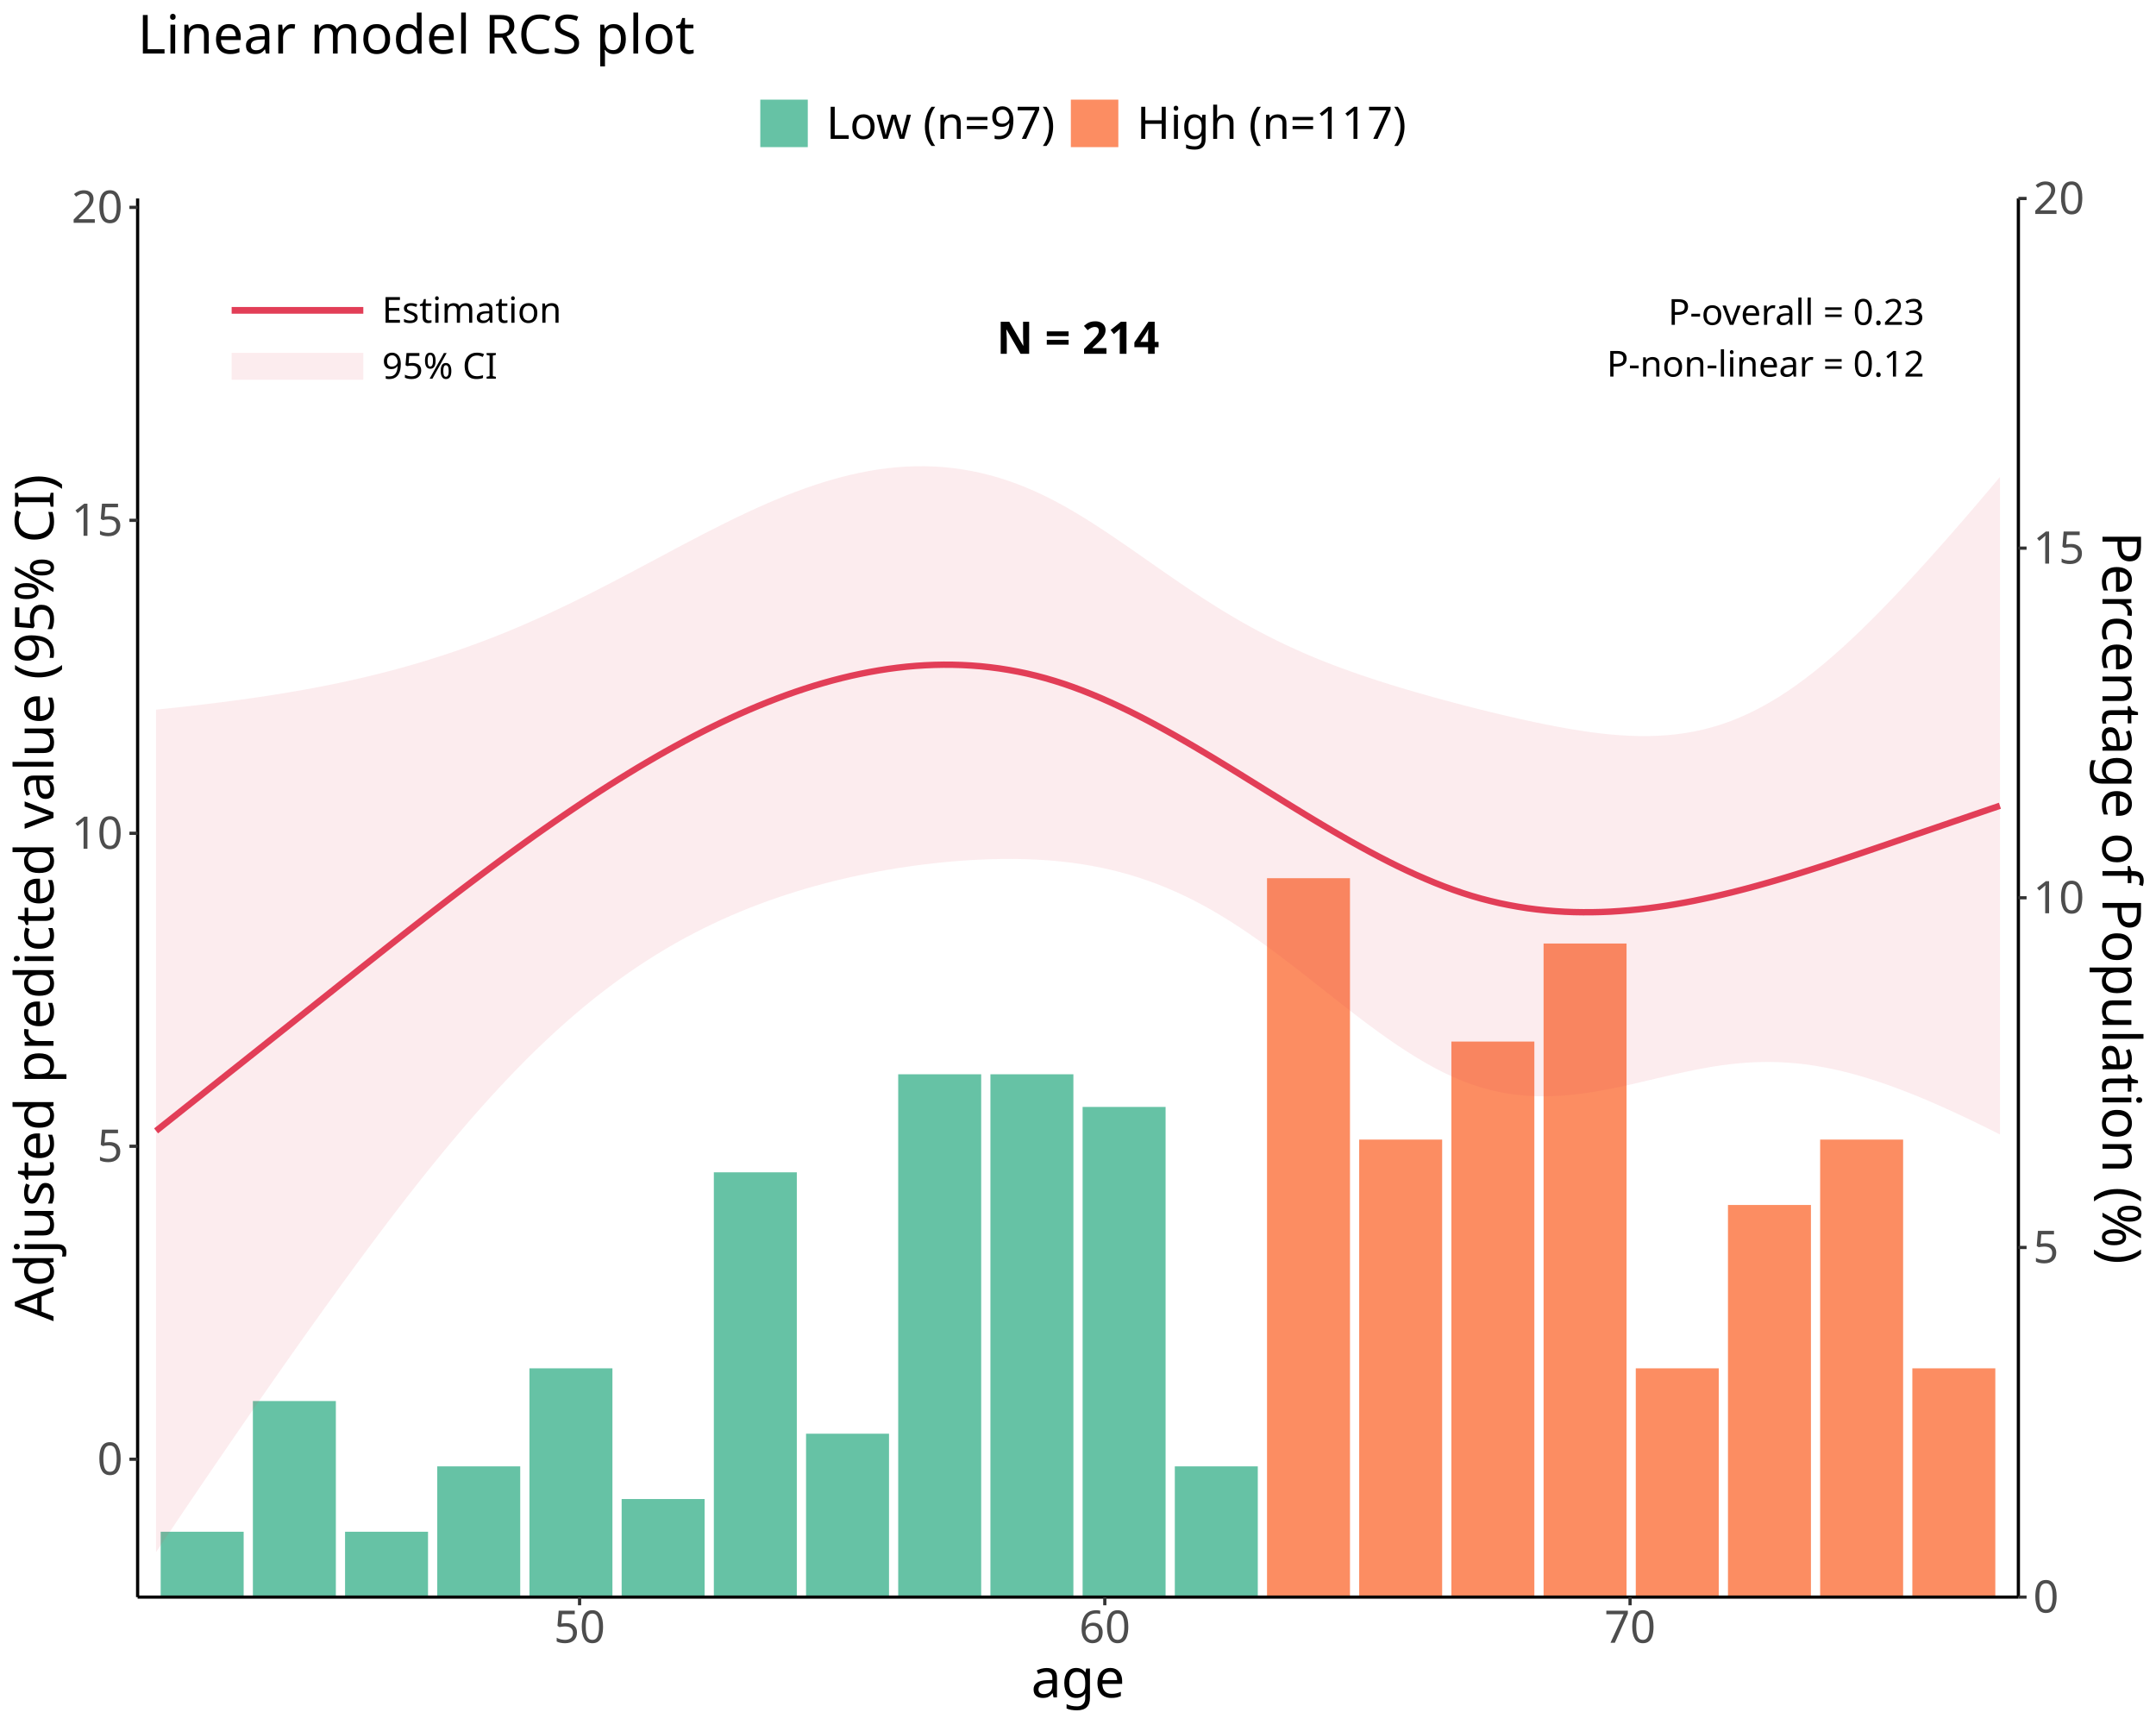
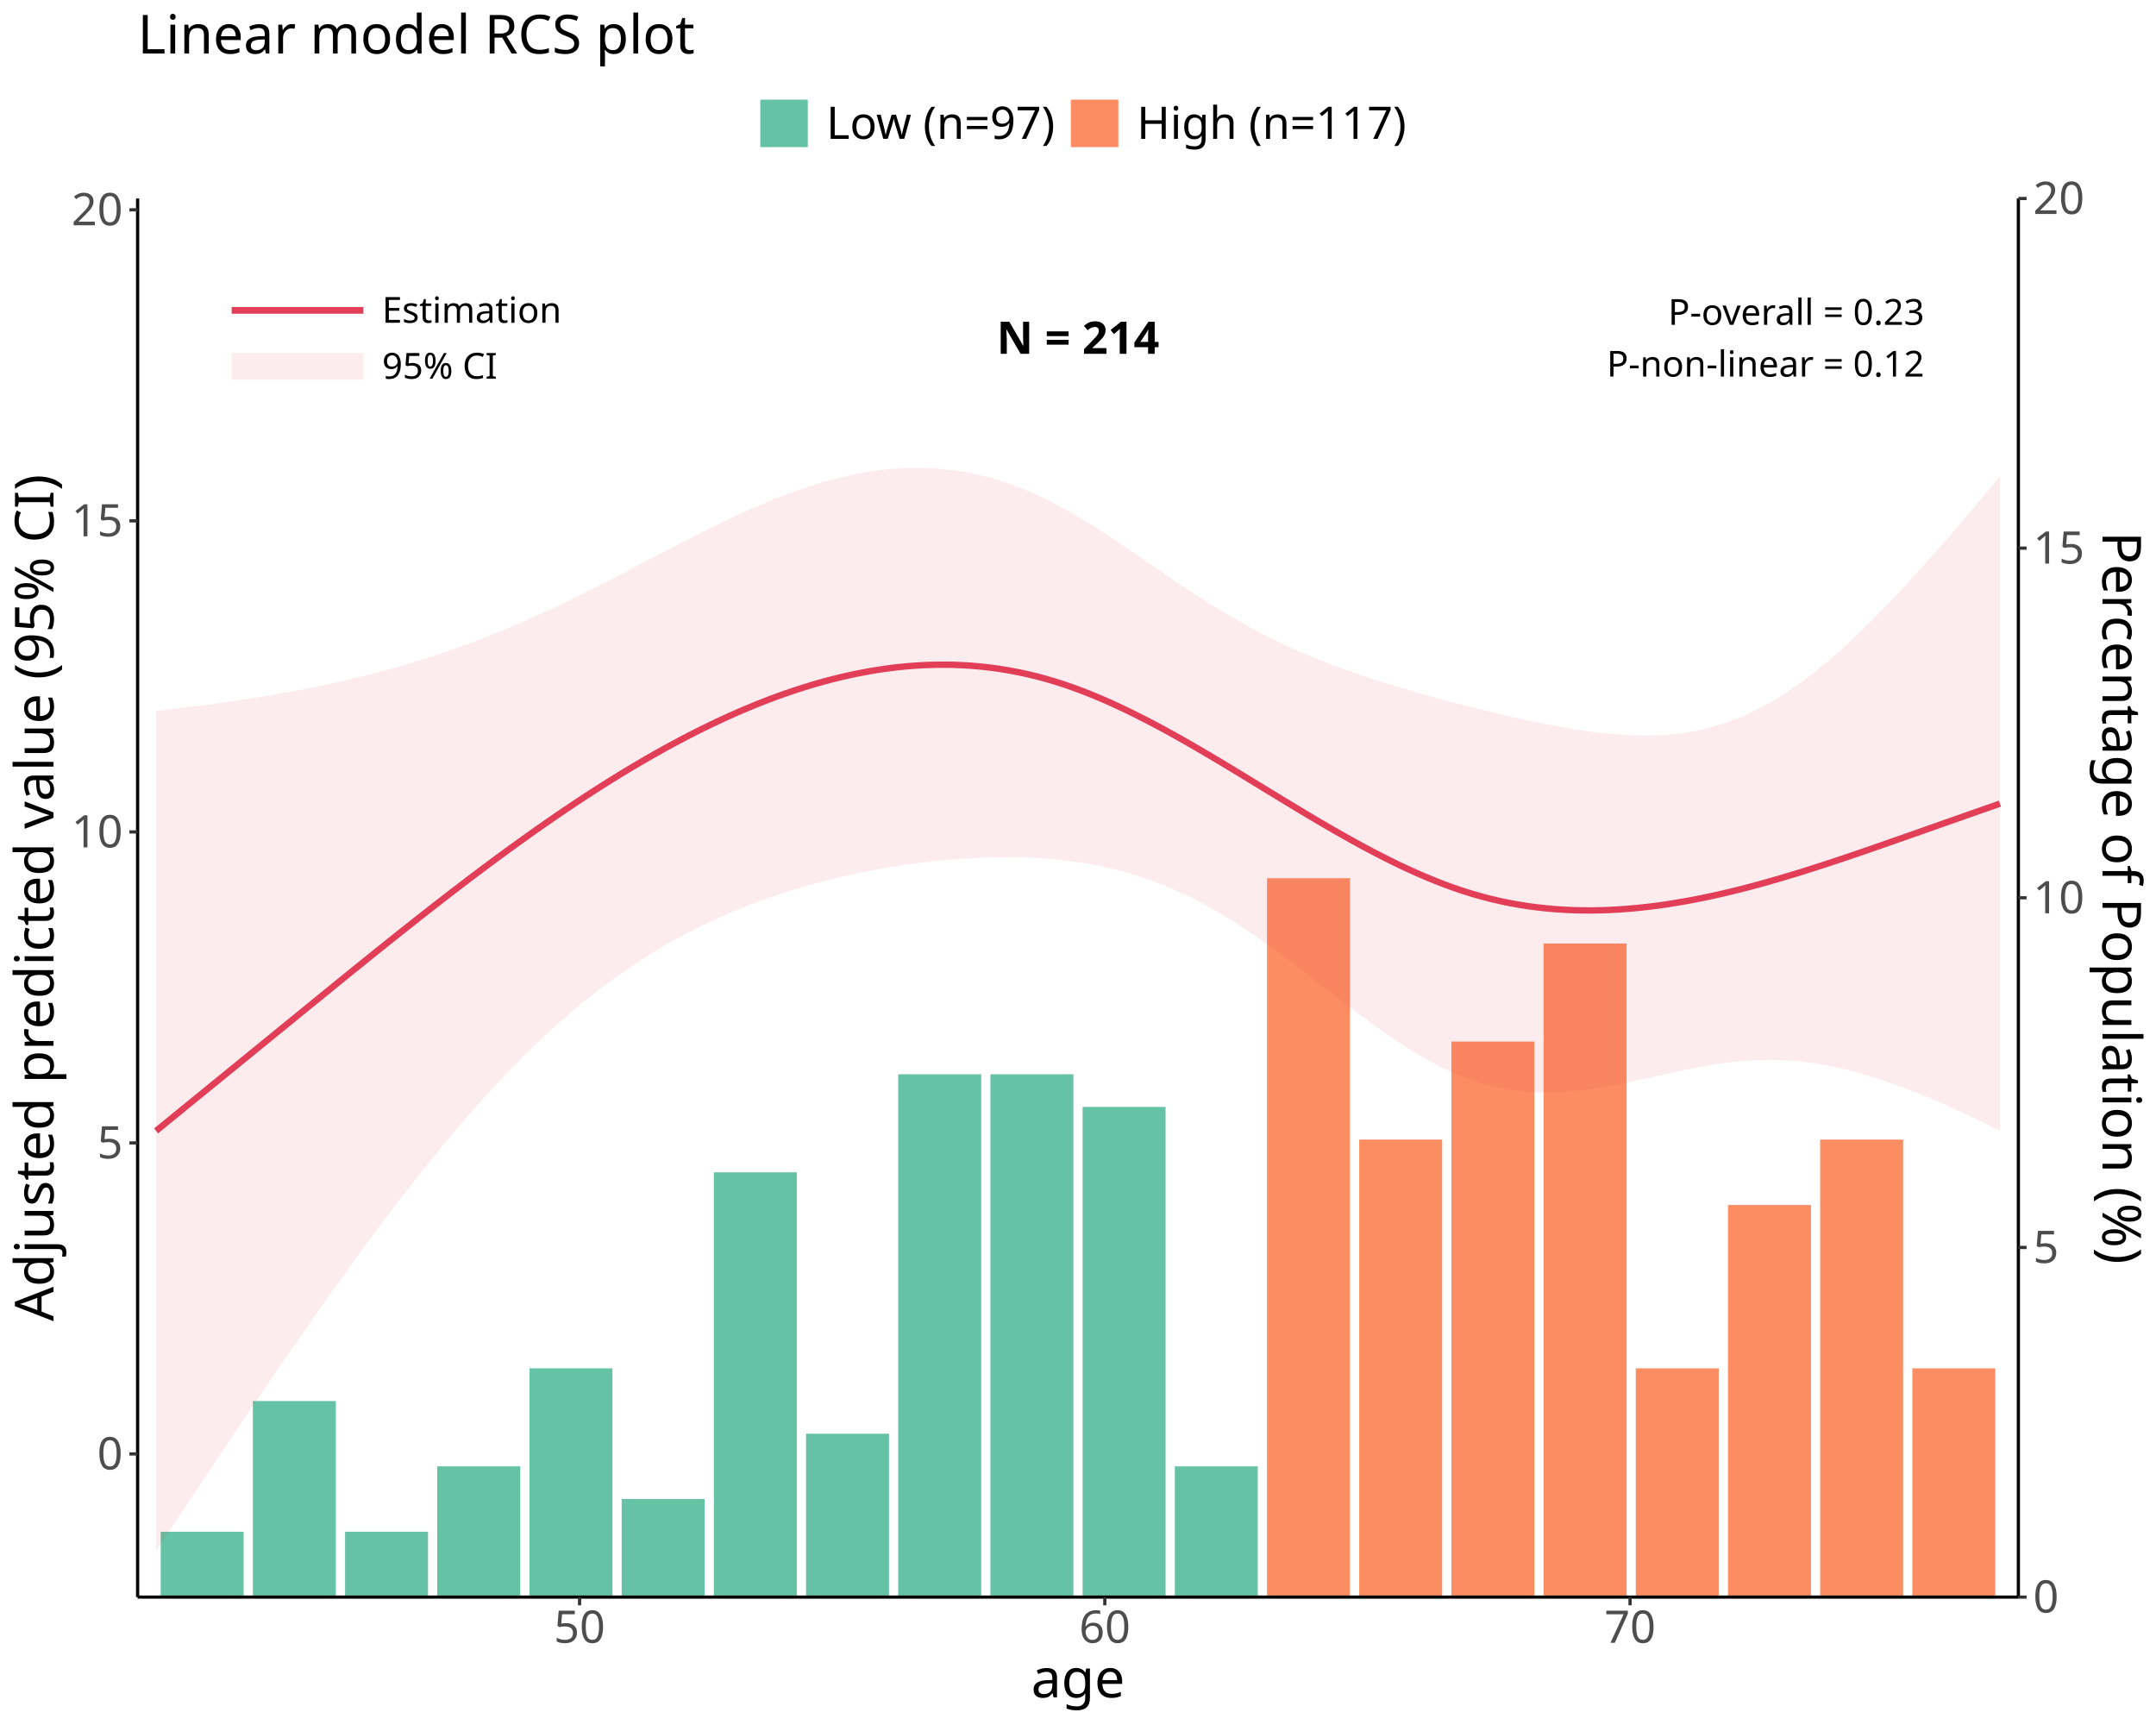
<svg xmlns="http://www.w3.org/2000/svg" class="svglite" data-engine-version="2.0" width="720.00pt" height="576.00pt" viewBox="0 0 720.00 576.00">
  <defs>
    <style type="text/css">
    .svglite line, .svglite polyline, .svglite polygon, .svglite path, .svglite rect, .svglite circle {
      fill: none;
      stroke: #000000;
      stroke-linecap: round;
      stroke-linejoin: round;
      stroke-miterlimit: 10.00;
    }
  </style>
  </defs>
  <rect width="100%" height="100%" style="stroke: none; fill: #FFFFFF;" />
  <defs>
    <clipPath id="cpMC4wMHw3MjAuMDB8MC4wMHw1NzYuMDA=">
      <rect x="0.00" y="0.00" width="720.00" height="576.00" />
    </clipPath>
  </defs>
  <g clip-path="url(#cpMC4wMHw3MjAuMDB8MC4wMHw1NzYuMDA=)">
    <rect x="0" y="0.00" width="720.00" height="576.00" style="stroke-width: 1.07; stroke: #FFFFFF; fill: #FFFFFF;" />
  </g>
  <defs>
    <clipPath id="cpNDUuOTZ8Njc0LjA0fDY2LjI4fDUzMy4yOQ==">
      <rect x="45.96" y="66.28" width="628.08" height="467.01" />
    </clipPath>
  </defs>
  <g clip-path="url(#cpNDUuOTZ8Njc0LjA0fDY2LjI4fDUzMy4yOQ==)">
    <rect x="45.96" y="66.28" width="628.08" height="467.01" style="stroke-width: 1.07; stroke: none; fill: #FFFFFF;" />
    <rect x="53.66" y="511.47" width="27.71" height="21.82" style="stroke-width: 1.07; stroke: none; stroke-linecap: butt; stroke-linejoin: miter; fill: #66C2A5;" />
    <rect x="84.45" y="467.82" width="27.71" height="65.47" style="stroke-width: 1.07; stroke: none; stroke-linecap: butt; stroke-linejoin: miter; fill: #66C2A5;" />
    <rect x="115.23" y="511.47" width="27.71" height="21.82" style="stroke-width: 1.07; stroke: none; stroke-linecap: butt; stroke-linejoin: miter; fill: #66C2A5;" />
    <rect x="146.02" y="489.64" width="27.71" height="43.65" style="stroke-width: 1.07; stroke: none; stroke-linecap: butt; stroke-linejoin: miter; fill: #66C2A5;" />
    <rect x="176.81" y="456.91" width="27.71" height="76.38" style="stroke-width: 1.07; stroke: none; stroke-linecap: butt; stroke-linejoin: miter; fill: #66C2A5;" />
    <rect x="207.60" y="500.55" width="27.71" height="32.73" style="stroke-width: 1.07; stroke: none; stroke-linecap: butt; stroke-linejoin: miter; fill: #66C2A5;" />
    <rect x="238.39" y="391.44" width="27.71" height="141.85" style="stroke-width: 1.07; stroke: none; stroke-linecap: butt; stroke-linejoin: miter; fill: #66C2A5;" />
    <rect x="269.18" y="478.73" width="27.71" height="54.56" style="stroke-width: 1.07; stroke: none; stroke-linecap: butt; stroke-linejoin: miter; fill: #66C2A5;" />
    <rect x="299.96" y="358.71" width="27.71" height="174.58" style="stroke-width: 1.07; stroke: none; stroke-linecap: butt; stroke-linejoin: miter; fill: #66C2A5;" />
    <rect x="330.75" y="358.71" width="27.71" height="174.58" style="stroke-width: 1.07; stroke: none; stroke-linecap: butt; stroke-linejoin: miter; fill: #66C2A5;" />
    <rect x="361.54" y="369.62" width="27.71" height="163.67" style="stroke-width: 1.07; stroke: none; stroke-linecap: butt; stroke-linejoin: miter; fill: #66C2A5;" />
    <rect x="392.33" y="489.64" width="27.71" height="43.65" style="stroke-width: 1.07; stroke: none; stroke-linecap: butt; stroke-linejoin: miter; fill: #66C2A5;" />
    <rect x="423.12" y="293.24" width="27.71" height="240.05" style="stroke-width: 1.07; stroke: none; stroke-linecap: butt; stroke-linejoin: miter; fill: #FC8D62;" />
    <rect x="453.90" y="380.53" width="27.71" height="152.76" style="stroke-width: 1.07; stroke: none; stroke-linecap: butt; stroke-linejoin: miter; fill: #FC8D62;" />
    <rect x="484.69" y="347.79" width="27.71" height="185.49" style="stroke-width: 1.07; stroke: none; stroke-linecap: butt; stroke-linejoin: miter; fill: #FC8D62;" />
    <rect x="515.48" y="315.06" width="27.71" height="218.23" style="stroke-width: 1.07; stroke: none; stroke-linecap: butt; stroke-linejoin: miter; fill: #FC8D62;" />
    <rect x="546.27" y="456.91" width="27.71" height="76.38" style="stroke-width: 1.07; stroke: none; stroke-linecap: butt; stroke-linejoin: miter; fill: #FC8D62;" />
    <rect x="577.06" y="402.35" width="27.71" height="130.94" style="stroke-width: 1.07; stroke: none; stroke-linecap: butt; stroke-linejoin: miter; fill: #FC8D62;" />
    <rect x="607.84" y="380.53" width="27.71" height="152.76" style="stroke-width: 1.07; stroke: none; stroke-linecap: butt; stroke-linejoin: miter; fill: #FC8D62;" />
    <rect x="638.63" y="456.91" width="27.71" height="76.38" style="stroke-width: 1.07; stroke: none; stroke-linecap: butt; stroke-linejoin: miter; fill: #FC8D62;" />
-     <polygon points="52.12,236.95 55.21,236.64 58.31,236.32 61.40,235.98 64.50,235.63 67.59,235.27 70.68,234.90 73.78,234.51 76.87,234.11 79.97,233.69 83.06,233.26 86.16,232.81 89.25,232.35 92.34,231.86 95.44,231.36 98.53,230.83 101.63,230.29 104.72,229.72 107.82,229.13 110.91,228.51 114.00,227.87 117.10,227.19 120.19,226.49 123.29,225.76 126.38,225.00 129.48,224.21 132.57,223.39 135.66,222.54 138.76,221.65 141.85,220.73 144.95,219.77 148.04,218.77 151.14,217.75 154.23,216.68 157.32,215.58 160.42,214.43 163.51,213.26 166.61,212.04 169.70,210.79 172.80,209.50 175.89,208.17 178.98,206.80 182.08,205.41 185.17,203.97 188.27,202.51 191.36,201.02 194.46,199.49 197.55,197.94 200.64,196.37 203.74,194.78 206.83,193.16 209.93,191.54 213.02,189.90 216.12,188.25 219.21,186.61 222.30,184.96 225.40,183.31 228.49,181.67 231.59,180.05 234.68,178.44 237.78,176.86 240.87,175.30 243.96,173.76 247.06,172.27 250.15,170.81 253.25,169.40 256.34,168.03 259.44,166.71 262.53,165.45 265.62,164.25 268.72,163.11 271.81,162.04 274.91,161.05 278.00,160.12 281.10,159.27 284.19,158.51 287.28,157.83 290.38,157.23 293.47,156.73 296.57,156.32 299.66,156.01 302.76,155.80 305.85,155.69 308.94,155.68 312.04,155.78 315.13,155.98 318.23,156.30 321.32,156.73 324.42,157.27 327.51,157.92 330.60,158.69 333.70,159.57 336.79,160.57 339.89,161.68 342.98,162.92 346.08,164.26 349.17,165.72 352.26,167.29 355.36,168.97 358.45,170.74 361.55,172.61 364.64,174.54 367.74,176.55 370.83,178.60 373.92,180.70 377.02,182.83 380.11,184.98 383.21,187.14 386.30,189.31 389.40,191.46 392.49,193.59 395.58,195.70 398.68,197.77 401.77,199.79 404.87,201.77 407.96,203.70 411.06,205.56 414.15,207.37 417.24,209.11 420.34,210.79 423.43,212.40 426.53,213.95 429.62,215.44 432.72,216.86 435.81,218.23 438.90,219.54 442.00,220.80 445.09,222.00 448.19,223.16 451.28,224.28 454.38,225.36 457.47,226.40 460.56,227.41 463.66,228.39 466.75,229.34 469.85,230.27 472.94,231.17 476.04,232.05 479.13,232.92 482.22,233.76 485.32,234.59 488.41,235.40 491.51,236.20 494.60,236.98 497.70,237.75 500.79,238.49 503.88,239.22 506.98,239.93 510.07,240.62 513.17,241.28 516.26,241.92 519.36,242.52 522.45,243.09 525.54,243.62 528.64,244.11 531.73,244.55 534.83,244.93 537.92,245.25 541.02,245.50 544.11,245.68 547.20,245.78 550.30,245.79 553.39,245.70 556.49,245.51 559.58,245.21 562.68,244.79 565.77,244.25 568.86,243.58 571.96,242.76 575.05,241.81 578.15,240.71 581.24,239.46 584.34,238.06 587.43,236.51 590.52,234.81 593.62,232.96 596.71,230.97 599.81,228.83 602.90,226.56 606.00,224.16 609.09,221.63 612.18,218.99 615.28,216.24 618.37,213.38 621.47,210.43 624.56,207.40 627.66,204.29 630.75,201.10 633.84,197.86 636.94,194.56 640.03,191.20 643.13,187.80 646.22,184.36 649.32,180.88 652.41,177.35 655.50,173.80 658.60,170.21 661.69,166.59 664.79,162.94 667.88,159.27 667.88,378.83 664.79,377.27 661.69,375.74 658.60,374.23 655.50,372.76 652.41,371.32 649.32,369.91 646.22,368.54 643.13,367.21 640.03,365.92 636.94,364.69 633.84,363.50 630.75,362.37 627.66,361.30 624.56,360.29 621.47,359.36 618.37,358.49 615.28,357.71 612.18,357.00 609.09,356.38 606.00,355.85 602.90,355.40 599.81,355.06 596.71,354.81 593.62,354.65 590.52,354.60 587.43,354.64 584.34,354.77 581.24,355.00 578.15,355.31 575.05,355.70 571.96,356.17 568.86,356.71 565.77,357.30 562.68,357.95 559.58,358.63 556.49,359.34 553.39,360.06 550.30,360.79 547.20,361.52 544.11,362.23 541.02,362.90 537.92,363.54 534.83,364.13 531.73,364.66 528.64,365.12 525.54,365.50 522.45,365.79 519.36,365.98 516.26,366.07 513.17,366.04 510.07,365.89 506.98,365.62 503.88,365.21 500.79,364.66 497.70,363.96 494.60,363.12 491.51,362.11 488.41,360.96 485.32,359.65 482.22,358.19 479.13,356.61 476.04,354.89 472.94,353.06 469.85,351.13 466.75,349.09 463.66,346.97 460.56,344.77 457.47,342.50 454.38,340.18 451.28,337.81 448.19,335.40 445.09,332.98 442.00,330.54 438.90,328.10 435.81,325.67 432.72,323.26 429.62,320.88 426.53,318.54 423.43,316.25 420.34,314.02 417.24,311.86 414.15,309.78 411.06,307.77 407.96,305.86 404.87,304.03 401.77,302.30 398.68,300.67 395.58,299.14 392.49,297.71 389.40,296.38 386.30,295.15 383.21,294.02 380.11,292.98 377.02,292.04 373.92,291.18 370.83,290.42 367.74,289.73 364.64,289.13 361.55,288.61 358.45,288.16 355.36,287.78 352.26,287.46 349.17,287.22 346.08,287.03 342.98,286.91 339.89,286.83 336.79,286.81 333.70,286.84 330.60,286.91 327.51,287.03 324.42,287.19 321.32,287.39 318.23,287.63 315.13,287.92 312.04,288.24 308.94,288.60 305.85,288.99 302.76,289.43 299.66,289.90 296.57,290.42 293.47,290.97 290.38,291.56 287.28,292.19 284.19,292.86 281.10,293.57 278.00,294.32 274.91,295.12 271.81,295.96 268.72,296.85 265.62,297.78 262.53,298.76 259.44,299.80 256.34,300.88 253.25,302.03 250.15,303.22 247.06,304.48 243.96,305.79 240.87,307.17 237.78,308.61 234.68,310.12 231.59,311.70 228.49,313.34 225.40,315.06 222.30,316.86 219.21,318.73 216.12,320.68 213.02,322.71 209.93,324.82 206.83,327.01 203.74,329.29 200.64,331.65 197.55,334.10 194.46,336.63 191.36,339.26 188.27,341.96 185.17,344.76 182.08,347.64 178.98,350.60 175.89,353.65 172.80,356.78 169.70,360.00 166.61,363.29 163.51,366.66 160.42,370.10 157.32,373.62 154.23,377.21 151.14,380.86 148.04,384.59 144.95,388.37 141.85,392.21 138.76,396.12 135.66,400.07 132.57,404.08 129.48,408.13 126.38,412.23 123.29,416.37 120.19,420.54 117.10,424.76 114.00,429.00 110.91,433.28 107.82,437.58 104.72,441.90 101.63,446.25 98.53,450.63 95.44,455.02 92.34,459.44 89.25,463.87 86.16,468.32 83.06,472.79 79.97,477.28 76.87,481.78 73.78,486.30 70.68,490.83 67.59,495.37 64.50,499.93 61.40,504.50 58.31,509.09 55.21,513.68 52.12,518.28 " style="stroke-width: 0.00; stroke: none; stroke-linecap: butt; fill: #E23E57; fill-opacity: 0.10;" />
-     <polyline points="52.12,236.95 55.21,236.64 58.31,236.32 61.40,235.98 64.50,235.63 67.59,235.27 70.68,234.90 73.78,234.51 76.87,234.11 79.97,233.69 83.06,233.26 86.16,232.81 89.25,232.35 92.34,231.86 95.44,231.36 98.53,230.83 101.63,230.29 104.72,229.72 107.82,229.13 110.91,228.51 114.00,227.87 117.10,227.19 120.19,226.49 123.29,225.76 126.38,225.00 129.48,224.21 132.57,223.39 135.66,222.54 138.76,221.65 141.85,220.73 144.95,219.77 148.04,218.77 151.14,217.75 154.23,216.68 157.32,215.58 160.42,214.43 163.51,213.26 166.61,212.04 169.70,210.79 172.80,209.50 175.89,208.17 178.98,206.80 182.08,205.41 185.17,203.97 188.27,202.51 191.36,201.02 194.46,199.49 197.55,197.94 200.64,196.37 203.74,194.78 206.83,193.16 209.93,191.54 213.02,189.90 216.12,188.25 219.21,186.61 222.30,184.96 225.40,183.31 228.49,181.67 231.59,180.05 234.68,178.44 237.78,176.86 240.87,175.30 243.96,173.76 247.06,172.27 250.15,170.81 253.25,169.40 256.34,168.03 259.44,166.71 262.53,165.45 265.62,164.25 268.72,163.11 271.81,162.04 274.91,161.05 278.00,160.12 281.10,159.27 284.19,158.51 287.28,157.83 290.38,157.23 293.47,156.73 296.57,156.32 299.66,156.01 302.76,155.80 305.85,155.69 308.94,155.68 312.04,155.78 315.13,155.98 318.23,156.30 321.32,156.73 324.42,157.27 327.51,157.92 330.60,158.69 333.70,159.57 336.79,160.57 339.89,161.68 342.98,162.92 346.08,164.26 349.17,165.72 352.26,167.29 355.36,168.97 358.45,170.74 361.55,172.61 364.64,174.54 367.74,176.55 370.83,178.60 373.92,180.70 377.02,182.83 380.11,184.98 383.21,187.14 386.30,189.31 389.40,191.46 392.49,193.59 395.58,195.70 398.68,197.77 401.77,199.79 404.87,201.77 407.96,203.70 411.06,205.56 414.15,207.37 417.24,209.11 420.34,210.79 423.43,212.40 426.53,213.95 429.62,215.44 432.72,216.86 435.81,218.23 438.90,219.54 442.00,220.80 445.09,222.00 448.19,223.16 451.28,224.28 454.38,225.36 457.47,226.40 460.56,227.41 463.66,228.39 466.75,229.34 469.85,230.27 472.94,231.17 476.04,232.05 479.13,232.92 482.22,233.76 485.32,234.59 488.41,235.40 491.51,236.20 494.60,236.98 497.70,237.75 500.79,238.49 503.88,239.22 506.98,239.93 510.07,240.62 513.17,241.28 516.26,241.92 519.36,242.52 522.45,243.09 525.54,243.62 528.64,244.11 531.73,244.55 534.83,244.93 537.92,245.25 541.02,245.50 544.11,245.68 547.20,245.78 550.30,245.79 553.39,245.70 556.49,245.51 559.58,245.21 562.68,244.79 565.77,244.25 568.86,243.58 571.96,242.76 575.05,241.81 578.15,240.71 581.24,239.46 584.34,238.06 587.43,236.51 590.52,234.81 593.62,232.96 596.71,230.97 599.81,228.83 602.90,226.56 606.00,224.16 609.09,221.63 612.18,218.99 615.28,216.24 618.37,213.38 621.47,210.43 624.56,207.40 627.66,204.29 630.75,201.10 633.84,197.86 636.94,194.56 640.03,191.20 643.13,187.80 646.22,184.36 649.32,180.88 652.41,177.35 655.50,173.80 658.60,170.21 661.69,166.59 664.79,162.94 667.88,159.27 " style="stroke-width: 1.07; stroke: none; stroke-linecap: butt;" />
-     <polyline points="667.88,378.83 664.79,377.27 661.69,375.74 658.60,374.23 655.50,372.76 652.41,371.32 649.32,369.91 646.22,368.54 643.13,367.21 640.03,365.92 636.94,364.69 633.84,363.50 630.75,362.37 627.66,361.30 624.56,360.29 621.47,359.36 618.37,358.49 615.28,357.71 612.18,357.00 609.09,356.38 606.00,355.85 602.90,355.40 599.81,355.06 596.71,354.81 593.62,354.65 590.52,354.60 587.43,354.64 584.34,354.77 581.24,355.00 578.15,355.31 575.05,355.70 571.96,356.17 568.86,356.71 565.77,357.30 562.68,357.95 559.58,358.63 556.49,359.34 553.39,360.06 550.30,360.79 547.20,361.52 544.11,362.23 541.02,362.90 537.92,363.54 534.83,364.13 531.73,364.66 528.64,365.12 525.54,365.50 522.45,365.79 519.36,365.98 516.26,366.07 513.17,366.04 510.07,365.89 506.98,365.62 503.88,365.21 500.79,364.66 497.70,363.96 494.60,363.12 491.51,362.11 488.41,360.96 485.32,359.65 482.22,358.19 479.13,356.61 476.04,354.89 472.94,353.06 469.85,351.13 466.75,349.09 463.66,346.97 460.56,344.77 457.47,342.50 454.38,340.18 451.28,337.81 448.19,335.40 445.09,332.98 442.00,330.54 438.90,328.10 435.81,325.67 432.72,323.26 429.62,320.88 426.53,318.54 423.43,316.25 420.34,314.02 417.24,311.86 414.15,309.78 411.06,307.77 407.96,305.86 404.87,304.03 401.77,302.30 398.68,300.67 395.58,299.14 392.49,297.71 389.40,296.38 386.30,295.15 383.21,294.02 380.11,292.98 377.02,292.04 373.92,291.18 370.83,290.42 367.74,289.73 364.64,289.13 361.55,288.61 358.45,288.16 355.36,287.78 352.26,287.46 349.17,287.22 346.08,287.03 342.98,286.91 339.89,286.83 336.79,286.81 333.70,286.84 330.60,286.91 327.51,287.03 324.42,287.19 321.32,287.39 318.23,287.63 315.13,287.92 312.04,288.24 308.94,288.60 305.85,288.99 302.76,289.43 299.66,289.90 296.57,290.42 293.47,290.97 290.38,291.56 287.28,292.19 284.19,292.86 281.10,293.57 278.00,294.32 274.91,295.12 271.81,295.96 268.72,296.85 265.62,297.78 262.53,298.76 259.44,299.80 256.34,300.88 253.25,302.03 250.15,303.22 247.06,304.48 243.96,305.79 240.87,307.17 237.78,308.61 234.68,310.12 231.59,311.70 228.49,313.34 225.40,315.06 222.30,316.86 219.21,318.73 216.12,320.68 213.02,322.71 209.93,324.82 206.83,327.01 203.74,329.29 200.64,331.65 197.55,334.10 194.46,336.63 191.36,339.26 188.27,341.96 185.17,344.76 182.08,347.64 178.98,350.60 175.89,353.65 172.80,356.78 169.70,360.00 166.61,363.29 163.51,366.66 160.42,370.10 157.32,373.62 154.23,377.21 151.14,380.86 148.04,384.59 144.95,388.37 141.85,392.21 138.76,396.12 135.66,400.07 132.57,404.08 129.48,408.13 126.38,412.23 123.29,416.37 120.19,420.54 117.10,424.76 114.00,429.00 110.91,433.28 107.82,437.58 104.72,441.90 101.63,446.25 98.53,450.63 95.44,455.02 92.34,459.44 89.25,463.87 86.16,468.32 83.06,472.79 79.97,477.28 76.87,481.78 73.78,486.30 70.68,490.83 67.59,495.37 64.50,499.93 61.40,504.50 58.31,509.09 55.21,513.68 52.12,518.28 " style="stroke-width: 1.07; stroke: none; stroke-linecap: butt;" />
-     <polyline points="52.12,377.62 55.21,375.16 58.31,372.70 61.40,370.24 64.50,367.78 67.59,365.32 70.68,362.86 73.78,360.40 76.87,357.94 79.97,355.49 83.06,353.03 86.16,350.57 89.25,348.11 92.34,345.65 95.44,343.19 98.53,340.73 101.63,338.27 104.72,335.81 107.82,333.35 110.91,330.89 114.00,328.43 117.10,325.98 120.19,323.52 123.29,321.07 126.38,318.62 129.48,316.17 132.57,313.73 135.66,311.30 138.76,308.88 141.85,306.47 144.95,304.07 148.04,301.68 151.14,299.30 154.23,296.94 157.32,294.60 160.42,292.27 163.51,289.96 166.61,287.66 169.70,285.39 172.80,283.14 175.89,280.91 178.98,278.70 182.08,276.52 185.17,274.37 188.27,272.24 191.36,270.14 194.46,268.06 197.55,266.02 200.64,264.01 203.74,262.03 206.83,260.09 209.93,258.18 213.02,256.30 216.12,254.47 219.21,252.67 222.30,250.91 225.40,249.19 228.49,247.51 231.59,245.87 234.68,244.28 237.78,242.73 240.87,241.23 243.96,239.78 247.06,238.37 250.15,237.02 253.25,235.71 256.34,234.46 259.44,233.26 262.53,232.11 265.62,231.02 268.72,229.98 271.81,229.00 274.91,228.08 278.00,227.22 281.10,226.42 284.19,225.68 287.28,225.01 290.38,224.40 293.47,223.85 296.57,223.37 299.66,222.96 302.76,222.61 305.85,222.34 308.94,222.14 312.04,222.01 315.13,221.95 318.23,221.97 321.32,222.06 324.42,222.23 327.51,222.47 330.60,222.80 333.70,223.20 336.79,223.69 339.89,224.26 342.98,224.91 346.08,225.65 349.17,226.47 352.26,227.38 355.36,228.37 358.45,229.45 361.55,230.61 364.64,231.84 367.74,233.14 370.83,234.51 373.92,235.94 377.02,237.43 380.11,238.98 383.21,240.58 386.30,242.23 389.40,243.92 392.49,245.65 395.58,247.42 398.68,249.22 401.77,251.05 404.87,252.90 407.96,254.78 411.06,256.67 414.15,258.57 417.24,260.49 420.34,262.41 423.43,264.33 426.53,266.24 429.62,268.16 432.72,270.06 435.81,271.95 438.90,273.82 442.00,275.67 445.09,277.49 448.19,279.28 451.28,281.05 454.38,282.77 457.47,284.45 460.56,286.09 463.66,287.68 466.75,289.22 469.85,290.70 472.94,292.12 476.04,293.47 479.13,294.76 482.22,295.98 485.32,297.12 488.41,298.18 491.51,299.16 494.60,300.05 497.70,300.85 500.79,301.58 503.88,302.21 506.98,302.77 510.07,303.26 513.17,303.66 516.26,303.99 519.36,304.25 522.45,304.44 525.54,304.56 528.64,304.61 531.73,304.60 534.83,304.53 537.92,304.40 541.02,304.20 544.11,303.95 547.20,303.65 550.30,303.29 553.39,302.88 556.49,302.43 559.58,301.92 562.68,301.37 565.77,300.78 568.86,300.14 571.96,299.47 575.05,298.76 578.15,298.01 581.24,297.23 584.34,296.42 587.43,295.57 590.52,294.70 593.62,293.81 596.71,292.89 599.81,291.95 602.90,290.98 606.00,290.00 609.09,289.01 612.18,288.00 615.28,286.97 618.37,285.94 621.47,284.90 624.56,283.85 627.66,282.79 630.75,281.74 633.84,280.68 636.94,279.62 640.03,278.56 643.13,277.51 646.22,276.45 649.32,275.39 652.41,274.33 655.50,273.28 658.60,272.22 661.69,271.16 664.79,270.10 667.88,269.05 " style="stroke-width: 2.13; stroke: #E23E57; stroke-linecap: butt;" />
+     <polygon points="52.12,237.36 55.21,237.02 58.31,236.66 61.40,236.29 64.50,235.91 67.59,235.52 70.68,235.11 73.78,234.69 76.87,234.26 79.97,233.80 83.06,233.33 86.16,232.85 89.25,232.34 92.34,231.82 95.44,231.27 98.53,230.70 101.63,230.11 104.72,229.50 107.82,228.86 110.91,228.19 114.00,227.50 117.10,226.78 120.19,226.04 123.29,225.26 126.38,224.46 129.48,223.63 132.57,222.76 135.66,221.86 138.76,220.93 141.85,219.97 144.95,218.97 148.04,217.94 151.14,216.88 154.23,215.78 157.32,214.64 160.42,213.47 163.51,212.26 166.61,211.01 169.70,209.74 172.80,208.42 175.89,207.07 178.98,205.69 182.08,204.28 185.17,202.84 188.27,201.36 191.36,199.86 194.46,198.34 197.55,196.79 200.64,195.22 203.74,193.64 206.83,192.04 209.93,190.43 213.02,188.81 216.12,187.19 219.21,185.57 222.30,183.96 225.40,182.35 228.49,180.75 231.59,179.17 234.68,177.60 237.78,176.07 240.87,174.56 243.96,173.08 247.06,171.64 250.15,170.24 253.25,168.88 256.34,167.58 259.44,166.32 262.53,165.13 265.62,163.99 268.72,162.92 271.81,161.91 274.91,160.98 278.00,160.12 281.10,159.33 284.19,158.63 287.28,158.01 290.38,157.48 293.47,157.04 296.57,156.69 299.66,156.43 302.76,156.27 305.85,156.21 308.94,156.26 312.04,156.40 315.13,156.65 318.23,157.01 321.32,157.47 324.42,158.04 327.51,158.73 330.60,159.52 333.70,160.43 336.79,161.44 339.89,162.57 342.98,163.81 346.08,165.16 349.17,166.62 352.26,168.18 355.36,169.85 358.45,171.61 361.55,173.45 364.64,175.37 367.74,177.34 370.83,179.37 373.92,181.44 377.02,183.53 380.11,185.65 383.21,187.77 386.30,189.90 389.40,192.01 392.49,194.10 395.58,196.17 398.68,198.20 401.77,200.20 404.87,202.14 407.96,204.03 411.06,205.87 414.15,207.64 417.24,209.36 420.34,211.01 423.43,212.60 426.53,214.13 429.62,215.59 432.72,217.00 435.81,218.35 438.90,219.64 442.00,220.89 445.09,222.08 448.19,223.24 451.28,224.34 454.38,225.41 457.47,226.45 460.56,227.45 463.66,228.42 466.75,229.36 469.85,230.28 472.94,231.18 476.04,232.05 479.13,232.91 482.22,233.75 485.32,234.57 488.41,235.37 491.51,236.16 494.60,236.93 497.70,237.69 500.79,238.43 503.88,239.15 506.98,239.85 510.07,240.53 513.17,241.18 516.26,241.80 519.36,242.40 522.45,242.96 525.54,243.48 528.64,243.96 531.73,244.39 534.83,244.77 537.92,245.08 541.02,245.34 544.11,245.52 547.20,245.62 550.30,245.63 553.39,245.55 556.49,245.37 559.58,245.08 562.68,244.68 565.77,244.16 568.86,243.50 571.96,242.71 575.05,241.79 578.15,240.72 581.24,239.50 584.34,238.13 587.43,236.61 590.52,234.95 593.62,233.13 596.71,231.17 599.81,229.06 602.90,226.82 606.00,224.44 609.09,221.94 612.18,219.31 615.28,216.57 618.37,213.72 621.47,210.78 624.56,207.73 627.66,204.61 630.75,201.41 633.84,198.14 636.94,194.80 640.03,191.41 643.13,187.98 646.22,184.49 649.32,180.97 652.41,177.40 655.50,173.80 658.60,170.17 661.69,166.50 664.79,162.81 667.88,159.09 667.88,377.59 664.79,376.04 661.69,374.52 658.60,373.04 655.50,371.58 652.41,370.15 649.32,368.76 646.22,367.41 643.13,366.10 640.03,364.84 636.94,363.63 633.84,362.47 630.75,361.37 627.66,360.32 624.56,359.35 621.47,358.44 618.37,357.60 615.28,356.84 612.18,356.17 609.09,355.57 606.00,355.07 602.90,354.65 599.81,354.33 596.71,354.10 593.62,353.96 590.52,353.92 587.43,353.98 584.34,354.12 581.24,354.35 578.15,354.67 575.05,355.06 571.96,355.52 568.86,356.05 565.77,356.63 562.68,357.25 559.58,357.91 556.49,358.59 553.39,359.28 550.30,359.98 547.20,360.67 544.11,361.33 541.02,361.97 537.92,362.57 534.83,363.12 531.73,363.60 528.64,364.02 525.54,364.35 522.45,364.60 519.36,364.76 516.26,364.81 513.17,364.74 510.07,364.57 506.98,364.26 503.88,363.83 500.79,363.26 497.70,362.55 494.60,361.69 491.51,360.68 488.41,359.53 485.32,358.22 482.22,356.78 479.13,355.21 476.04,353.51 472.94,351.70 469.85,349.79 466.75,347.79 463.66,345.70 460.56,343.53 457.47,341.30 454.38,339.02 451.28,336.69 448.19,334.33 445.09,331.95 442.00,329.55 438.90,327.16 435.81,324.77 432.72,322.40 429.62,320.06 426.53,317.76 423.43,315.52 420.34,313.32 417.24,311.20 414.15,309.14 411.06,307.17 407.96,305.28 404.87,303.48 401.77,301.77 398.68,300.15 395.58,298.64 392.49,297.22 389.40,295.90 386.30,294.67 383.21,293.54 380.11,292.51 377.02,291.56 373.92,290.71 370.83,289.93 367.74,289.25 364.64,288.64 361.55,288.11 358.45,287.65 355.36,287.26 352.26,286.94 349.17,286.68 346.08,286.48 342.98,286.35 339.89,286.26 336.79,286.23 333.70,286.24 330.60,286.31 327.51,286.41 324.42,286.56 321.32,286.75 318.23,286.98 315.13,287.25 312.04,287.56 308.94,287.91 305.85,288.29 302.76,288.71 299.66,289.17 296.57,289.67 293.47,290.21 290.38,290.78 287.28,291.40 284.19,292.05 281.10,292.75 278.00,293.48 274.91,294.26 271.81,295.09 268.72,295.95 265.62,296.87 262.53,297.83 259.44,298.84 256.34,299.91 253.25,301.02 250.15,302.19 247.06,303.42 243.96,304.71 240.87,306.06 237.78,307.46 234.68,308.94 231.59,310.48 228.49,312.09 225.40,313.77 222.30,315.53 219.21,317.36 216.12,319.26 213.02,321.25 209.93,323.31 206.83,325.46 203.74,327.69 200.64,330.00 197.55,332.40 194.46,334.89 191.36,337.46 188.27,340.12 185.17,342.87 182.08,345.70 178.98,348.62 175.89,351.62 172.80,354.71 169.70,357.88 166.61,361.13 163.51,364.47 160.42,367.88 157.32,371.37 154.23,374.93 151.14,378.57 148.04,382.28 144.95,386.05 141.85,389.89 138.76,393.79 135.66,397.75 132.57,401.77 129.48,405.84 126.38,409.96 123.29,414.13 120.19,418.35 117.10,422.61 114.00,426.90 110.91,431.24 107.82,435.61 104.72,440.00 101.63,444.43 98.53,448.88 95.44,453.36 92.34,457.86 89.25,462.38 86.16,466.91 83.06,471.47 79.97,476.04 76.87,480.63 73.78,485.24 70.68,489.86 67.59,494.50 64.50,499.15 61.40,503.81 58.31,508.49 55.21,513.18 52.12,517.88 " style="stroke-width: 0.00; stroke: none; stroke-linecap: butt; fill: #E23E57; fill-opacity: 0.10;" />
+     <polyline points="52.12,237.36 55.21,237.02 58.31,236.66 61.40,236.29 64.50,235.91 67.59,235.52 70.68,235.11 73.78,234.69 76.87,234.26 79.97,233.80 83.06,233.33 86.16,232.85 89.25,232.34 92.34,231.82 95.44,231.27 98.53,230.70 101.63,230.11 104.72,229.50 107.82,228.86 110.91,228.19 114.00,227.50 117.10,226.78 120.19,226.04 123.29,225.26 126.38,224.46 129.48,223.63 132.57,222.76 135.66,221.86 138.76,220.93 141.85,219.97 144.95,218.97 148.04,217.94 151.14,216.88 154.23,215.78 157.32,214.64 160.42,213.47 163.51,212.26 166.61,211.01 169.70,209.74 172.80,208.42 175.89,207.07 178.98,205.69 182.08,204.28 185.17,202.84 188.27,201.36 191.36,199.86 194.46,198.34 197.55,196.79 200.64,195.22 203.74,193.64 206.83,192.04 209.93,190.43 213.02,188.81 216.12,187.19 219.21,185.57 222.30,183.96 225.40,182.35 228.49,180.75 231.59,179.17 234.68,177.60 237.78,176.07 240.87,174.56 243.96,173.08 247.06,171.64 250.15,170.24 253.25,168.88 256.34,167.58 259.44,166.32 262.53,165.13 265.62,163.99 268.72,162.92 271.81,161.91 274.91,160.98 278.00,160.12 281.10,159.33 284.19,158.63 287.28,158.01 290.38,157.48 293.47,157.04 296.57,156.69 299.66,156.43 302.76,156.27 305.85,156.21 308.94,156.26 312.04,156.40 315.13,156.65 318.23,157.01 321.32,157.47 324.42,158.04 327.51,158.73 330.60,159.52 333.70,160.43 336.79,161.44 339.89,162.57 342.98,163.81 346.08,165.16 349.17,166.62 352.26,168.18 355.36,169.85 358.45,171.61 361.55,173.45 364.64,175.37 367.74,177.34 370.83,179.37 373.92,181.44 377.02,183.53 380.11,185.65 383.21,187.77 386.30,189.90 389.40,192.01 392.49,194.10 395.58,196.17 398.68,198.20 401.77,200.20 404.87,202.14 407.96,204.03 411.06,205.87 414.15,207.64 417.24,209.36 420.34,211.01 423.43,212.60 426.53,214.13 429.62,215.59 432.72,217.00 435.81,218.35 438.90,219.64 442.00,220.89 445.09,222.08 448.19,223.24 451.28,224.34 454.38,225.41 457.47,226.45 460.56,227.45 463.66,228.42 466.75,229.36 469.85,230.28 472.94,231.18 476.04,232.05 479.13,232.91 482.22,233.75 485.32,234.57 488.41,235.37 491.51,236.16 494.60,236.93 497.70,237.69 500.79,238.43 503.88,239.15 506.98,239.85 510.07,240.53 513.17,241.18 516.26,241.80 519.36,242.40 522.45,242.96 525.54,243.48 528.64,243.96 531.73,244.39 534.83,244.77 537.92,245.08 541.02,245.34 544.11,245.52 547.20,245.62 550.30,245.63 553.39,245.55 556.49,245.37 559.58,245.08 562.68,244.68 565.77,244.16 568.86,243.50 571.96,242.71 575.05,241.79 578.15,240.72 581.24,239.50 584.34,238.13 587.43,236.61 590.52,234.95 593.62,233.13 596.71,231.17 599.81,229.06 602.90,226.82 606.00,224.44 609.09,221.94 612.18,219.31 615.28,216.57 618.37,213.72 621.47,210.78 624.56,207.73 627.66,204.61 630.75,201.41 633.84,198.14 636.94,194.80 640.03,191.41 643.13,187.98 646.22,184.49 649.32,180.97 652.41,177.40 655.50,173.80 658.60,170.17 661.69,166.50 664.79,162.81 667.88,159.09 " style="stroke-width: 1.07; stroke: none; stroke-linecap: butt;" />
+     <polyline points="667.88,377.59 664.79,376.04 661.69,374.52 658.60,373.04 655.50,371.58 652.41,370.15 649.32,368.76 646.22,367.41 643.13,366.10 640.03,364.84 636.94,363.63 633.84,362.47 630.75,361.37 627.66,360.32 624.56,359.35 621.47,358.44 618.37,357.60 615.28,356.84 612.18,356.17 609.09,355.57 606.00,355.07 602.90,354.65 599.81,354.33 596.71,354.10 593.62,353.96 590.52,353.92 587.43,353.98 584.34,354.12 581.24,354.35 578.15,354.67 575.05,355.06 571.96,355.52 568.86,356.05 565.77,356.63 562.68,357.25 559.58,357.91 556.49,358.59 553.39,359.28 550.30,359.98 547.20,360.67 544.11,361.33 541.02,361.97 537.92,362.57 534.83,363.12 531.73,363.60 528.64,364.02 525.54,364.35 522.45,364.60 519.36,364.76 516.26,364.81 513.17,364.74 510.07,364.57 506.98,364.26 503.88,363.83 500.79,363.26 497.70,362.55 494.60,361.69 491.51,360.68 488.41,359.53 485.32,358.22 482.22,356.78 479.13,355.21 476.04,353.51 472.94,351.70 469.85,349.79 466.75,347.79 463.66,345.70 460.56,343.53 457.47,341.30 454.38,339.02 451.28,336.69 448.19,334.33 445.09,331.95 442.00,329.55 438.90,327.16 435.81,324.77 432.72,322.40 429.62,320.06 426.53,317.76 423.43,315.52 420.34,313.32 417.24,311.20 414.15,309.14 411.06,307.17 407.96,305.28 404.87,303.48 401.77,301.77 398.68,300.15 395.58,298.64 392.49,297.22 389.40,295.90 386.30,294.67 383.21,293.54 380.11,292.51 377.02,291.56 373.92,290.71 370.83,289.93 367.74,289.25 364.64,288.64 361.55,288.11 358.45,287.65 355.36,287.26 352.26,286.94 349.17,286.68 346.08,286.48 342.98,286.35 339.89,286.26 336.79,286.23 333.70,286.24 330.60,286.31 327.51,286.41 324.42,286.56 321.32,286.75 318.23,286.98 315.13,287.25 312.04,287.56 308.94,287.91 305.85,288.29 302.76,288.71 299.66,289.17 296.57,289.67 293.47,290.21 290.38,290.78 287.28,291.40 284.19,292.05 281.10,292.75 278.00,293.48 274.91,294.26 271.81,295.09 268.72,295.95 265.62,296.87 262.53,297.83 259.44,298.84 256.34,299.91 253.25,301.02 250.15,302.19 247.06,303.42 243.96,304.71 240.87,306.06 237.78,307.46 234.68,308.94 231.59,310.48 228.49,312.09 225.40,313.77 222.30,315.53 219.21,317.36 216.12,319.26 213.02,321.25 209.93,323.31 206.83,325.46 203.74,327.69 200.64,330.00 197.55,332.40 194.46,334.89 191.36,337.46 188.27,340.12 185.17,342.87 182.08,345.70 178.98,348.62 175.89,351.62 172.80,354.71 169.70,357.88 166.61,361.13 163.51,364.47 160.42,367.88 157.32,371.37 154.23,374.93 151.14,378.57 148.04,382.28 144.95,386.05 141.85,389.89 138.76,393.79 135.66,397.75 132.57,401.77 129.48,405.84 126.38,409.96 123.29,414.13 120.19,418.35 117.10,422.61 114.00,426.90 110.91,431.24 107.82,435.61 104.72,440.00 101.63,444.43 98.53,448.88 95.44,453.36 92.34,457.86 89.25,462.38 86.16,466.91 83.06,471.47 79.97,476.04 76.87,480.63 73.78,485.24 70.68,489.86 67.59,494.50 64.50,499.15 61.40,503.81 58.31,508.49 55.21,513.18 52.12,517.88 " style="stroke-width: 1.07; stroke: none; stroke-linecap: butt;" />
+     <polyline points="52.12,377.62 55.21,375.10 58.31,372.58 61.40,370.05 64.50,367.53 67.59,365.01 70.68,362.49 73.78,359.97 76.87,357.45 79.97,354.92 83.06,352.40 86.16,349.88 89.25,347.36 92.34,344.84 95.44,342.32 98.53,339.79 101.63,337.27 104.72,334.75 107.82,332.23 110.91,329.72 114.00,327.20 117.10,324.69 120.19,322.19 123.29,319.70 126.38,317.21 129.48,314.73 132.57,312.26 135.66,309.81 138.76,307.36 141.85,304.93 144.95,302.51 148.04,300.11 151.14,297.72 154.23,295.36 157.32,293.00 160.42,290.67 163.51,288.36 166.61,286.07 169.70,283.81 172.80,281.57 175.89,279.35 178.98,277.15 182.08,274.99 185.17,272.85 188.27,270.74 191.36,268.66 194.46,266.61 197.55,264.60 200.64,262.61 203.74,260.66 206.83,258.75 209.93,256.87 213.02,255.03 216.12,253.23 219.21,251.46 222.30,249.74 225.40,248.06 228.49,246.42 231.59,244.82 234.68,243.27 237.78,241.77 240.87,240.31 243.96,238.89 247.06,237.53 250.15,236.22 253.25,234.95 256.34,233.74 259.44,232.58 262.53,231.48 265.62,230.43 268.72,229.44 271.81,228.50 274.91,227.62 278.00,226.80 281.10,226.04 284.19,225.34 287.28,224.71 290.38,224.13 293.47,223.62 296.57,223.18 299.66,222.80 302.76,222.49 305.85,222.25 308.94,222.08 312.04,221.98 315.13,221.95 318.23,221.99 321.32,222.11 324.42,222.30 327.51,222.57 330.60,222.91 333.70,223.33 336.79,223.84 339.89,224.42 342.98,225.08 346.08,225.82 349.17,226.65 352.26,227.56 355.36,228.55 358.45,229.63 361.55,230.78 364.64,232.00 367.74,233.29 370.83,234.65 373.92,236.07 377.02,237.55 380.11,239.08 383.21,240.66 386.30,242.28 389.40,243.95 392.49,245.66 395.58,247.40 398.68,249.18 401.77,250.98 404.87,252.81 407.96,254.65 411.06,256.52 414.15,258.39 417.24,260.28 420.34,262.17 423.43,264.06 426.53,265.94 429.62,267.83 432.72,269.70 435.81,271.56 438.90,273.40 442.00,275.22 445.09,277.02 448.19,278.78 451.28,280.52 454.38,282.22 457.47,283.88 460.56,285.49 463.66,287.06 466.75,288.58 469.85,290.04 472.94,291.44 476.04,292.78 479.13,294.06 482.22,295.26 485.32,296.40 488.41,297.45 491.51,298.42 494.60,299.31 497.70,300.12 500.79,300.84 503.88,301.49 506.98,302.05 510.07,302.55 513.17,302.96 516.26,303.30 519.36,303.58 522.45,303.78 525.54,303.92 528.64,303.99 531.73,304.00 534.83,303.94 537.92,303.83 541.02,303.65 544.11,303.42 547.20,303.14 550.30,302.80 553.39,302.42 556.49,301.98 559.58,301.49 562.68,300.96 565.77,300.39 568.86,299.77 571.96,299.12 575.05,298.42 578.15,297.69 581.24,296.93 584.34,296.13 587.43,295.30 590.52,294.44 593.62,293.55 596.71,292.63 599.81,291.70 602.90,290.74 606.00,289.75 609.09,288.76 612.18,287.74 615.28,286.71 618.37,285.66 621.47,284.61 624.56,283.54 627.66,282.47 630.75,281.39 633.84,280.30 636.94,279.22 640.03,278.13 643.13,277.04 646.22,275.95 649.32,274.86 652.41,273.78 655.50,272.69 658.60,271.60 661.69,270.51 664.79,269.43 667.88,268.34 " style="stroke-width: 2.13; stroke: #E23E57; stroke-linecap: butt;" />
    <text x="360.00" y="118.14" text-anchor="middle" style="font-size: 15.00px; font-weight: bold; font-family: sans;" textLength="52.97px" lengthAdjust="spacingAndGlyphs">N = 214</text>
    <line x1="77.36" y1="103.64" x2="121.33" y2="103.64" style="stroke-width: 2.25; stroke: #E23E57; stroke-linecap: butt;" />
    <line x1="77.36" y1="122.32" x2="121.33" y2="122.32" style="stroke-width: 9.00; stroke: #E23E57; stroke-opacity: 0.098; stroke-linecap: butt;" />
    <text x="127.61" y="107.77" style="font-size: 12.00px; font-family: sans;" textLength="56.03px" lengthAdjust="spacingAndGlyphs">Estimation</text>
    <text x="127.61" y="126.45" style="font-size: 12.00px; font-family: sans;" textLength="39.36px" lengthAdjust="spacingAndGlyphs">95% CI</text>
    <text x="642.64" y="108.47" text-anchor="end" style="font-size: 12.00px; font-family: sans;" textLength="84.39px" lengthAdjust="spacingAndGlyphs">P-overall = 0.23</text>
    <text x="642.64" y="125.75" text-anchor="end" style="font-size: 12.00px; font-family: sans;" textLength="102.41px" lengthAdjust="spacingAndGlyphs">P-non-linear = 0.12</text>
  </g>
  <g clip-path="url(#cpMC4wMHw3MjAuMDB8MC4wMHw1NzYuMDA=)">
    <polyline points="45.96,533.29 45.96,66.28 " style="stroke-width: 1.07; stroke-linecap: butt;" />
-     <text x="41.03" y="492.42" text-anchor="end" style="font-size: 15.00px; fill: #4D4D4D; font-family: sans;" textLength="8.34px" lengthAdjust="spacingAndGlyphs">0</text>
-     <text x="41.03" y="387.91" text-anchor="end" style="font-size: 15.00px; fill: #4D4D4D; font-family: sans;" textLength="8.34px" lengthAdjust="spacingAndGlyphs">5</text>
-     <text x="41.03" y="283.41" text-anchor="end" style="font-size: 15.00px; fill: #4D4D4D; font-family: sans;" textLength="16.69px" lengthAdjust="spacingAndGlyphs">10</text>
-     <text x="41.03" y="178.90" text-anchor="end" style="font-size: 15.00px; fill: #4D4D4D; font-family: sans;" textLength="16.69px" lengthAdjust="spacingAndGlyphs">15</text>
-     <text x="41.03" y="74.39" text-anchor="end" style="font-size: 15.00px; fill: #4D4D4D; font-family: sans;" textLength="16.69px" lengthAdjust="spacingAndGlyphs">20</text>
-     <polyline points="43.22,487.26 45.96,487.26 " style="stroke-width: 1.07; stroke: #333333; stroke-linecap: butt;" />
-     <polyline points="43.22,382.75 45.96,382.75 " style="stroke-width: 1.07; stroke: #333333; stroke-linecap: butt;" />
-     <polyline points="43.22,278.25 45.96,278.25 " style="stroke-width: 1.07; stroke: #333333; stroke-linecap: butt;" />
-     <polyline points="43.22,173.74 45.96,173.74 " style="stroke-width: 1.07; stroke: #333333; stroke-linecap: butt;" />
-     <polyline points="43.22,69.23 45.96,69.23 " style="stroke-width: 1.07; stroke: #333333; stroke-linecap: butt;" />
+     <text x="41.03" y="490.65" text-anchor="end" style="font-size: 15.00px; fill: #4D4D4D; font-family: sans;" textLength="8.34px" lengthAdjust="spacingAndGlyphs">0</text>
+     <text x="41.03" y="386.80" text-anchor="end" style="font-size: 15.00px; fill: #4D4D4D; font-family: sans;" textLength="8.34px" lengthAdjust="spacingAndGlyphs">5</text>
+     <text x="41.03" y="282.94" text-anchor="end" style="font-size: 15.00px; fill: #4D4D4D; font-family: sans;" textLength="16.69px" lengthAdjust="spacingAndGlyphs">10</text>
+     <text x="41.03" y="179.08" text-anchor="end" style="font-size: 15.00px; fill: #4D4D4D; font-family: sans;" textLength="16.69px" lengthAdjust="spacingAndGlyphs">15</text>
+     <text x="41.03" y="75.22" text-anchor="end" style="font-size: 15.00px; fill: #4D4D4D; font-family: sans;" textLength="16.69px" lengthAdjust="spacingAndGlyphs">20</text>
+     <polyline points="43.22,485.49 45.96,485.49 " style="stroke-width: 1.07; stroke: #333333; stroke-linecap: butt;" />
+     <polyline points="43.22,381.63 45.96,381.63 " style="stroke-width: 1.07; stroke: #333333; stroke-linecap: butt;" />
+     <polyline points="43.22,277.78 45.96,277.78 " style="stroke-width: 1.07; stroke: #333333; stroke-linecap: butt;" />
+     <polyline points="43.22,173.92 45.96,173.92 " style="stroke-width: 1.07; stroke: #333333; stroke-linecap: butt;" />
+     <polyline points="43.22,70.06 45.96,70.06 " style="stroke-width: 1.07; stroke: #333333; stroke-linecap: butt;" />
    <polyline points="674.04,533.29 674.04,66.28 " style="stroke-width: 1.07; stroke-linecap: butt;" />
    <polyline points="676.78,533.29 674.04,533.29 " style="stroke-width: 1.07; stroke: #333333; stroke-linecap: butt;" />
    <polyline points="676.78,416.54 674.04,416.54 " style="stroke-width: 1.07; stroke: #333333; stroke-linecap: butt;" />
    <polyline points="676.78,299.78 674.04,299.78 " style="stroke-width: 1.07; stroke: #333333; stroke-linecap: butt;" />
    <polyline points="676.78,183.03 674.04,183.03 " style="stroke-width: 1.07; stroke: #333333; stroke-linecap: butt;" />
    <polyline points="676.78,66.28 674.04,66.28 " style="stroke-width: 1.07; stroke: #333333; stroke-linecap: butt;" />
    <text x="678.97" y="538.45" style="font-size: 15.00px; fill: #4D4D4D; font-family: sans;" textLength="8.34px" lengthAdjust="spacingAndGlyphs">0</text>
    <text x="678.97" y="421.70" style="font-size: 15.00px; fill: #4D4D4D; font-family: sans;" textLength="8.34px" lengthAdjust="spacingAndGlyphs">5</text>
    <text x="678.97" y="304.95" style="font-size: 15.00px; fill: #4D4D4D; font-family: sans;" textLength="16.69px" lengthAdjust="spacingAndGlyphs">10</text>
    <text x="678.97" y="188.19" style="font-size: 15.00px; fill: #4D4D4D; font-family: sans;" textLength="16.69px" lengthAdjust="spacingAndGlyphs">15</text>
    <text x="678.97" y="71.44" style="font-size: 15.00px; fill: #4D4D4D; font-family: sans;" textLength="16.69px" lengthAdjust="spacingAndGlyphs">20</text>
    <polyline points="45.96,533.29 674.04,533.29 " style="stroke-width: 1.07; stroke-linecap: butt;" />
    <polyline points="193.55,536.03 193.55,533.29 " style="stroke-width: 1.07; stroke: #333333; stroke-linecap: butt;" />
    <polyline points="368.95,536.03 368.95,533.29 " style="stroke-width: 1.07; stroke: #333333; stroke-linecap: butt;" />
    <polyline points="544.36,536.03 544.36,533.29 " style="stroke-width: 1.07; stroke: #333333; stroke-linecap: butt;" />
    <text x="193.55" y="548.54" text-anchor="middle" style="font-size: 15.00px; fill: #4D4D4D; font-family: sans;" textLength="16.69px" lengthAdjust="spacingAndGlyphs">50</text>
    <text x="368.95" y="548.54" text-anchor="middle" style="font-size: 15.00px; fill: #4D4D4D; font-family: sans;" textLength="16.69px" lengthAdjust="spacingAndGlyphs">60</text>
    <text x="544.36" y="548.54" text-anchor="middle" style="font-size: 15.00px; fill: #4D4D4D; font-family: sans;" textLength="16.69px" lengthAdjust="spacingAndGlyphs">70</text>
    <text x="360.00" y="566.78" text-anchor="middle" style="font-size: 18.00px; font-family: sans;" textLength="30.03px" lengthAdjust="spacingAndGlyphs">age</text>
    <text transform="translate(17.87,299.78) rotate(-90)" text-anchor="middle" style="font-size: 18.00px; font-family: sans;" textLength="273.18px" lengthAdjust="spacingAndGlyphs">Adjusted predicted value (95% CI)</text>
    <text transform="translate(702.13,299.78) rotate(90)" text-anchor="middle" style="font-size: 18.00px; font-family: sans;" textLength="235.16px" lengthAdjust="spacingAndGlyphs">Percentage of Population (%)</text>
    <rect x="247.71" y="27.08" width="224.58" height="28.24" style="stroke-width: 1.07; stroke: none; fill: #FFFFFF;" />
    <rect x="253.19" y="32.56" width="17.28" height="17.28" style="stroke-width: 1.07; stroke: none; fill: #FFFFFF;" />
    <rect x="253.90" y="33.27" width="15.86" height="15.86" style="stroke-width: 1.07; stroke: none; stroke-linecap: butt; stroke-linejoin: miter; fill: #66C2A5;" />
    <rect x="356.90" y="32.56" width="17.28" height="17.28" style="stroke-width: 1.07; stroke: none; fill: #FFFFFF;" />
    <rect x="357.61" y="33.27" width="15.86" height="15.86" style="stroke-width: 1.07; stroke: none; stroke-linecap: butt; stroke-linejoin: miter; fill: #FC8D62;" />
    <text x="275.95" y="46.36" style="font-size: 15.00px; font-family: sans;" textLength="75.47px" lengthAdjust="spacingAndGlyphs">Low (n=97)</text>
    <text x="379.66" y="46.36" style="font-size: 15.00px; font-family: sans;" textLength="87.15px" lengthAdjust="spacingAndGlyphs">High (n=117)</text>
    <text x="45.96" y="17.87" style="font-size: 18.00px; font-family: sans;" textLength="181.11px" lengthAdjust="spacingAndGlyphs">Linear model RCS plot</text>
  </g>
</svg>
